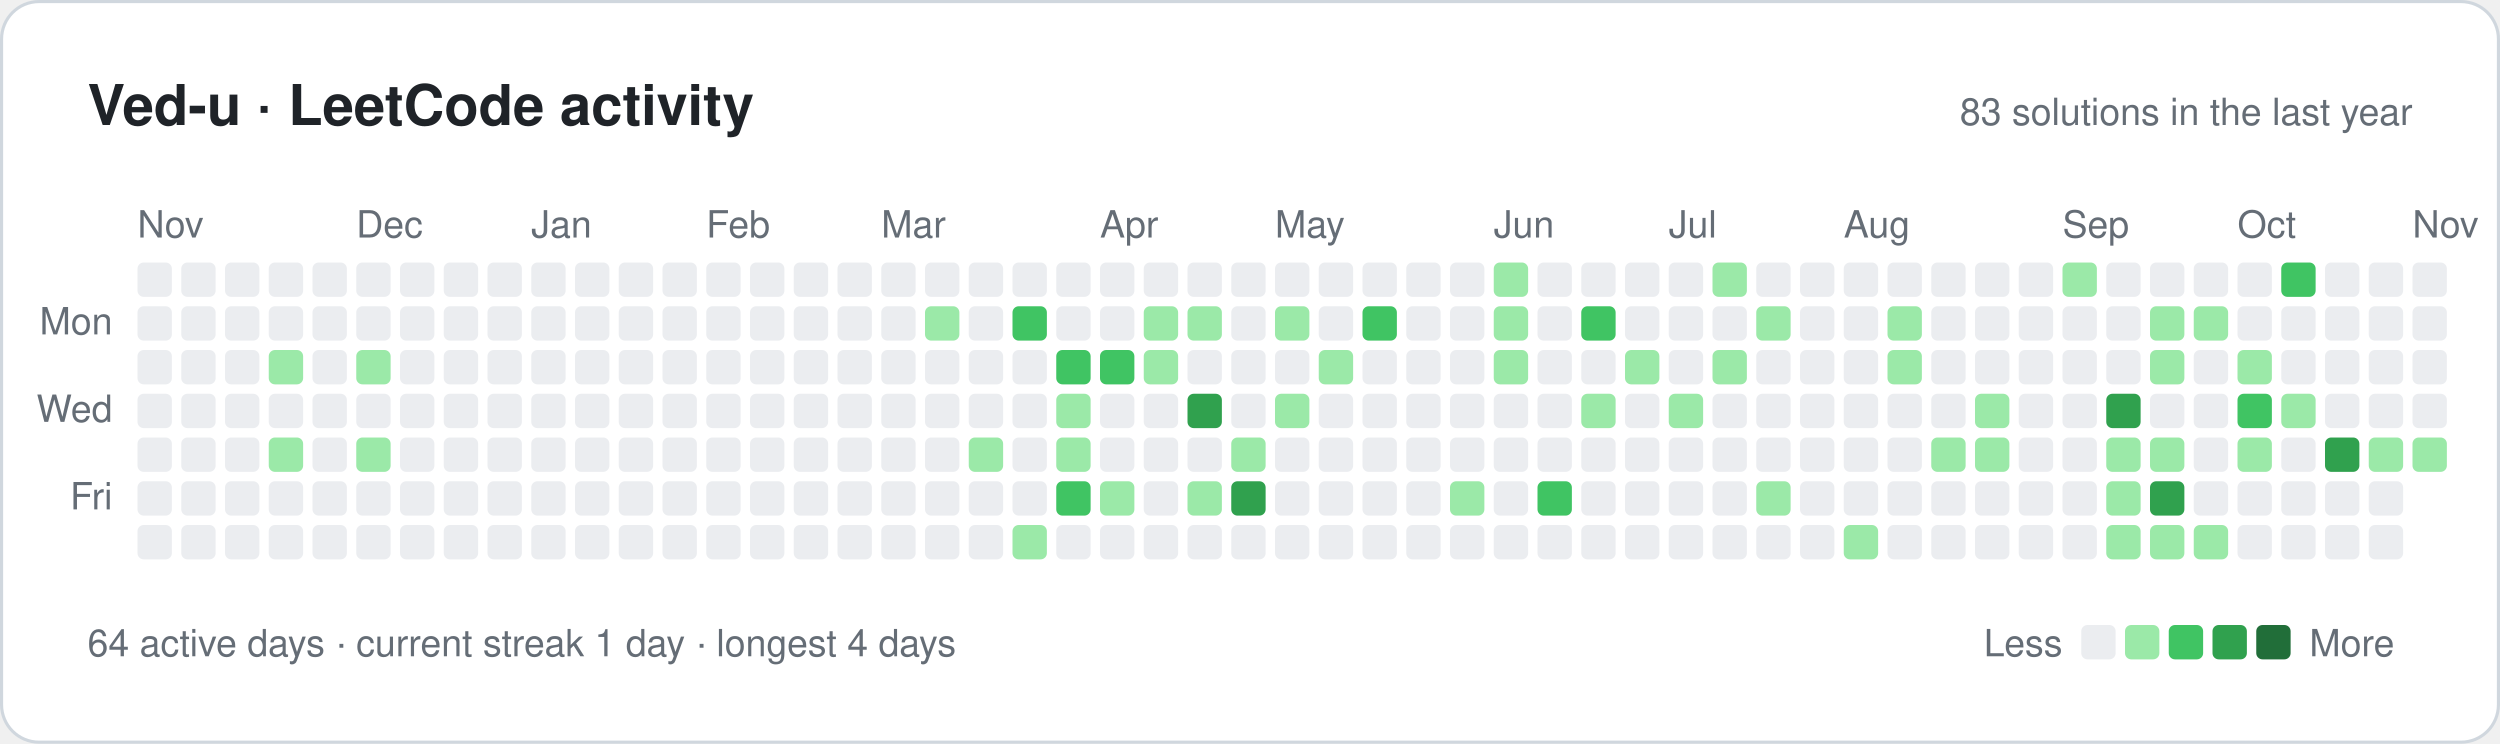
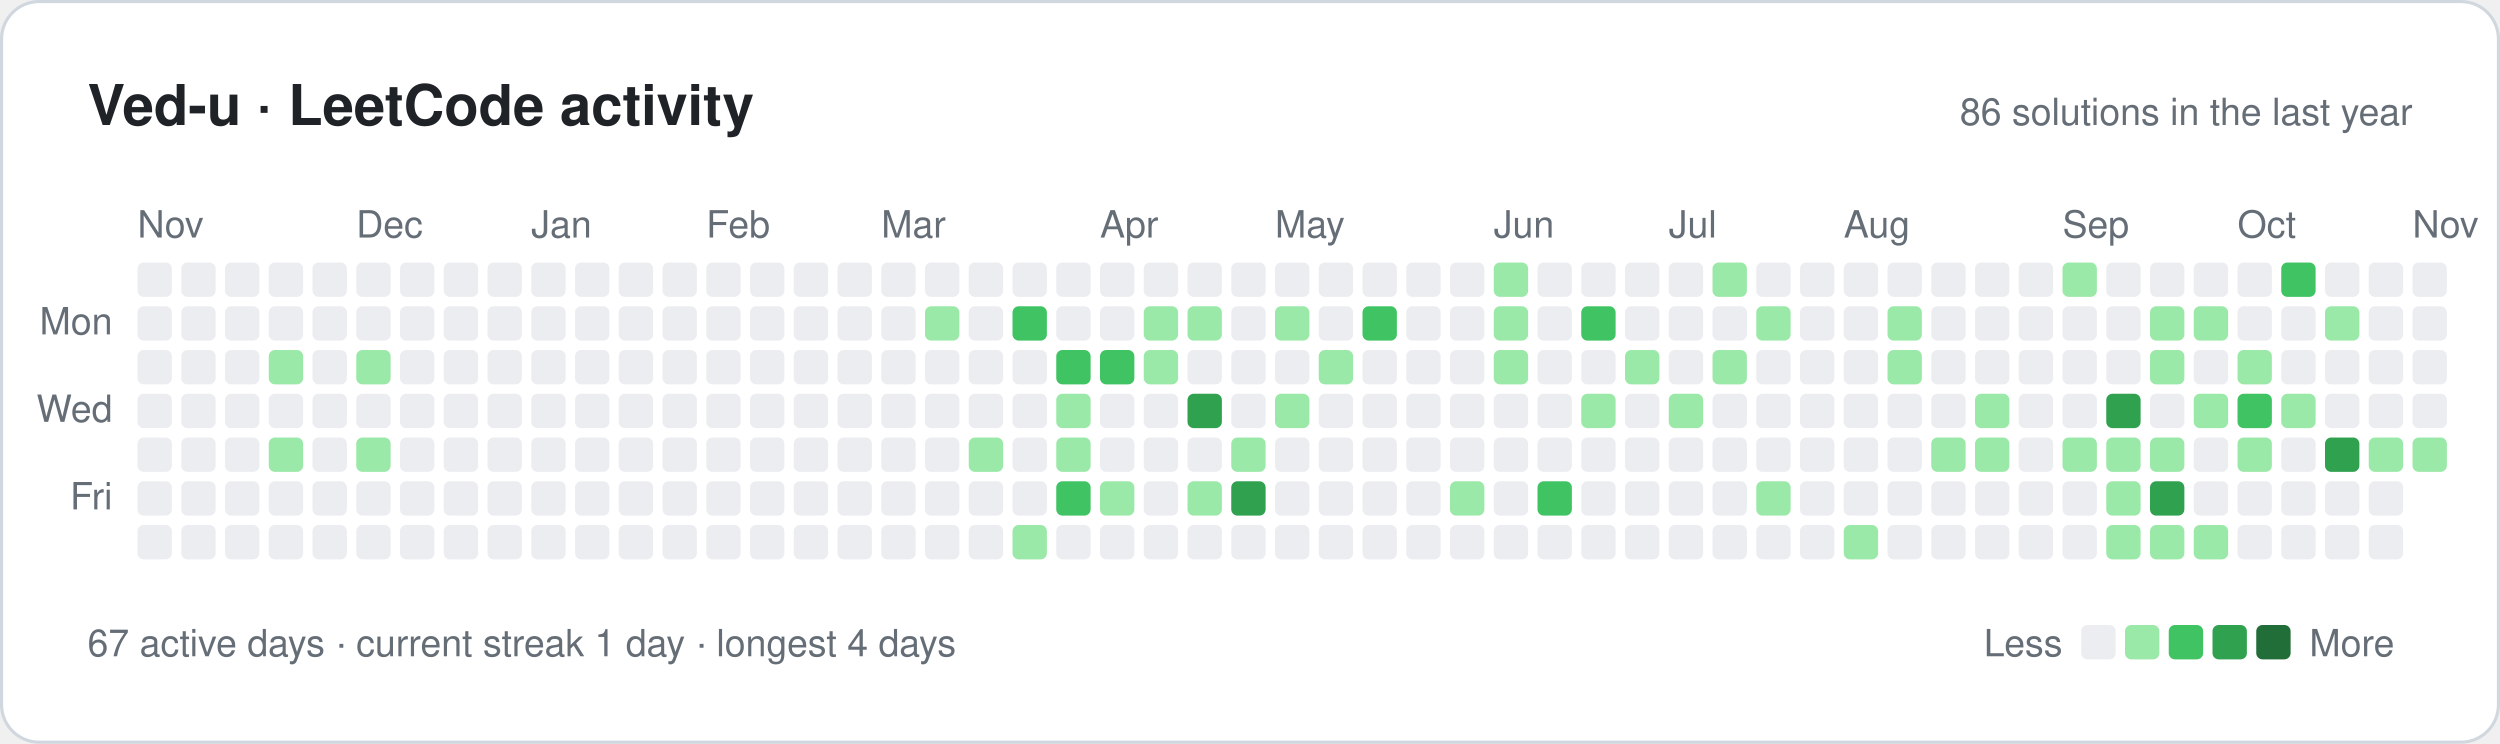
<svg xmlns="http://www.w3.org/2000/svg" width="800" height="238" viewBox="0 0 800 238" font-family="-apple-system,BlinkMacSystemFont,'Segoe UI',Helvetica,Arial,sans-serif" role="img" aria-labelledby="t">
  <style>
.bg{fill:#ffffff;stroke:#d0d7de}.title{fill:#1f2328;font-size:18px;font-weight:600}.muted{fill:#656d76;font-size:12px}
.label{fill:#1f2328;font-size:13px;font-weight:600}.value{fill:#1f2328;font-size:22px;font-weight:700}.value-sm{fill:#1f2328;font-size:14px;font-weight:700}
.total{fill:#1f2328;font-size:30px;font-weight:700}.track{fill:#eaeef2}.ring-track{stroke:#eaeef2}.divider{stroke:#d0d7de}.grid{stroke:#d0d7de;fill:none}
@media (prefers-color-scheme: dark){.bg{fill:#0d1117;stroke:#30363d}.title,.label,.value,.value-sm,.total{fill:#e6edf3}.muted{fill:#8b949e}.track{fill:#21262d}.ring-track{stroke:#21262d}.divider{stroke:#30363d}.grid{stroke:#30363d}}
@keyframes ls-fade{from{opacity:0;transform:translateY(6px)}to{opacity:1;transform:none}}
@keyframes ls-grow{from{transform:scaleX(0)}to{transform:scaleX(1)}}
@keyframes ls-pop{from{opacity:0;transform:scale(.2)}to{opacity:1;transform:scale(1)}}
@keyframes ls-pulse{0%,100%{opacity:1}50%{opacity:.3}}
.fade{animation:ls-fade .6s ease-out both}
.grow{transform-box:fill-box;transform-origin:left center;animation:ls-grow .9s cubic-bezier(.2,.7,.3,1) both}
.pulse{animation:ls-pulse 1.8s ease-in-out infinite}
.d1{animation-delay:0.12s}
.d2{animation-delay:0.24s}
.d3{animation-delay:0.36s}
.d4{animation-delay:0.48s}
.d5{animation-delay:0.60s}
.d6{animation-delay:0.72s}
.d7{animation-delay:0.84s}
.d8{animation-delay:0.96s}
@media (prefers-reduced-motion: reduce){*{animation:none!important}}
.h0{fill:#ebedf0}.h1{fill:#9be9a8}.h2{fill:#40c463}.h3{fill:#30a14e}.h4{fill:#216e39}
@media (prefers-color-scheme: dark){.h0{fill:#161b22}.h1{fill:#0e4429}.h2{fill:#006d32}.h3{fill:#26a641}.h4{fill:#39d353}}
</style>
  <rect x="0.5" y="0.5" width="799" height="237" rx="12" class="bg" />
  <g class="fade">
    <text x="28" y="40" class="title">Ved-u · LeetCode activity</text>
-     <text x="772" y="40" class="muted" text-anchor="end">83 solutions in the last year</text>
+     <text x="772" y="40" class="muted" text-anchor="end">86 solutions in the last year</text>
  </g>
  <text x="44" y="76" class="muted" font-size="11">Nov</text>
  <text x="114" y="76" class="muted" font-size="11">Dec</text>
  <text x="170" y="76" class="muted" font-size="11">Jan</text>
  <text x="226" y="76" class="muted" font-size="11">Feb</text>
  <text x="282" y="76" class="muted" font-size="11">Mar</text>
  <text x="352" y="76" class="muted" font-size="11">Apr</text>
  <text x="408" y="76" class="muted" font-size="11">May</text>
  <text x="478" y="76" class="muted" font-size="11">Jun</text>
  <text x="534" y="76" class="muted" font-size="11">Jul</text>
  <text x="590" y="76" class="muted" font-size="11">Aug</text>
  <text x="660" y="76" class="muted" font-size="11">Sep</text>
  <text x="716" y="76" class="muted" font-size="11">Oct</text>
  <text x="772" y="76" class="muted" font-size="11">Nov</text>
  <text x="36" y="107" class="muted" font-size="10" text-anchor="end">Mon</text>
  <text x="36" y="135" class="muted" font-size="10" text-anchor="end">Wed</text>
  <text x="36" y="163" class="muted" font-size="10" text-anchor="end">Fri</text>
  <g class="fade d1">
    <rect x="44" y="84" width="11" height="11" rx="2" class="h0" />
    <rect x="44" y="98" width="11" height="11" rx="2" class="h0" />
    <rect x="44" y="112" width="11" height="11" rx="2" class="h0" />
    <rect x="44" y="126" width="11" height="11" rx="2" class="h0" />
    <rect x="44" y="140" width="11" height="11" rx="2" class="h0" />
    <rect x="44" y="154" width="11" height="11" rx="2" class="h0" />
    <rect x="44" y="168" width="11" height="11" rx="2" class="h0" />
    <rect x="58" y="84" width="11" height="11" rx="2" class="h0" />
    <rect x="58" y="98" width="11" height="11" rx="2" class="h0" />
    <rect x="58" y="112" width="11" height="11" rx="2" class="h0" />
    <rect x="58" y="126" width="11" height="11" rx="2" class="h0" />
    <rect x="58" y="140" width="11" height="11" rx="2" class="h0" />
    <rect x="58" y="154" width="11" height="11" rx="2" class="h0" />
    <rect x="58" y="168" width="11" height="11" rx="2" class="h0" />
    <rect x="72" y="84" width="11" height="11" rx="2" class="h0" />
    <rect x="72" y="98" width="11" height="11" rx="2" class="h0" />
    <rect x="72" y="112" width="11" height="11" rx="2" class="h0" />
    <rect x="72" y="126" width="11" height="11" rx="2" class="h0" />
    <rect x="72" y="140" width="11" height="11" rx="2" class="h0" />
    <rect x="72" y="154" width="11" height="11" rx="2" class="h0" />
    <rect x="72" y="168" width="11" height="11" rx="2" class="h0" />
    <rect x="86" y="84" width="11" height="11" rx="2" class="h0" />
    <rect x="86" y="98" width="11" height="11" rx="2" class="h0" />
    <rect x="86" y="112" width="11" height="11" rx="2" class="h1" />
    <rect x="86" y="126" width="11" height="11" rx="2" class="h0" />
    <rect x="86" y="140" width="11" height="11" rx="2" class="h1" />
    <rect x="86" y="154" width="11" height="11" rx="2" class="h0" />
    <rect x="86" y="168" width="11" height="11" rx="2" class="h0" />
    <rect x="100" y="84" width="11" height="11" rx="2" class="h0" />
    <rect x="100" y="98" width="11" height="11" rx="2" class="h0" />
    <rect x="100" y="112" width="11" height="11" rx="2" class="h0" />
    <rect x="100" y="126" width="11" height="11" rx="2" class="h0" />
    <rect x="100" y="140" width="11" height="11" rx="2" class="h0" />
    <rect x="100" y="154" width="11" height="11" rx="2" class="h0" />
    <rect x="100" y="168" width="11" height="11" rx="2" class="h0" />
    <rect x="114" y="84" width="11" height="11" rx="2" class="h0" />
    <rect x="114" y="98" width="11" height="11" rx="2" class="h0" />
    <rect x="114" y="112" width="11" height="11" rx="2" class="h1" />
    <rect x="114" y="126" width="11" height="11" rx="2" class="h0" />
    <rect x="114" y="140" width="11" height="11" rx="2" class="h1" />
    <rect x="114" y="154" width="11" height="11" rx="2" class="h0" />
    <rect x="114" y="168" width="11" height="11" rx="2" class="h0" />
    <rect x="128" y="84" width="11" height="11" rx="2" class="h0" />
    <rect x="128" y="98" width="11" height="11" rx="2" class="h0" />
    <rect x="128" y="112" width="11" height="11" rx="2" class="h0" />
    <rect x="128" y="126" width="11" height="11" rx="2" class="h0" />
    <rect x="128" y="140" width="11" height="11" rx="2" class="h0" />
    <rect x="128" y="154" width="11" height="11" rx="2" class="h0" />
    <rect x="128" y="168" width="11" height="11" rx="2" class="h0" />
    <rect x="142" y="84" width="11" height="11" rx="2" class="h0" />
    <rect x="142" y="98" width="11" height="11" rx="2" class="h0" />
    <rect x="142" y="112" width="11" height="11" rx="2" class="h0" />
    <rect x="142" y="126" width="11" height="11" rx="2" class="h0" />
    <rect x="142" y="140" width="11" height="11" rx="2" class="h0" />
    <rect x="142" y="154" width="11" height="11" rx="2" class="h0" />
    <rect x="142" y="168" width="11" height="11" rx="2" class="h0" />
    <rect x="156" y="84" width="11" height="11" rx="2" class="h0" />
    <rect x="156" y="98" width="11" height="11" rx="2" class="h0" />
    <rect x="156" y="112" width="11" height="11" rx="2" class="h0" />
    <rect x="156" y="126" width="11" height="11" rx="2" class="h0" />
    <rect x="156" y="140" width="11" height="11" rx="2" class="h0" />
    <rect x="156" y="154" width="11" height="11" rx="2" class="h0" />
    <rect x="156" y="168" width="11" height="11" rx="2" class="h0" />
    <rect x="170" y="84" width="11" height="11" rx="2" class="h0" />
    <rect x="170" y="98" width="11" height="11" rx="2" class="h0" />
    <rect x="170" y="112" width="11" height="11" rx="2" class="h0" />
    <rect x="170" y="126" width="11" height="11" rx="2" class="h0" />
    <rect x="170" y="140" width="11" height="11" rx="2" class="h0" />
    <rect x="170" y="154" width="11" height="11" rx="2" class="h0" />
    <rect x="170" y="168" width="11" height="11" rx="2" class="h0" />
    <rect x="184" y="84" width="11" height="11" rx="2" class="h0" />
    <rect x="184" y="98" width="11" height="11" rx="2" class="h0" />
    <rect x="184" y="112" width="11" height="11" rx="2" class="h0" />
    <rect x="184" y="126" width="11" height="11" rx="2" class="h0" />
    <rect x="184" y="140" width="11" height="11" rx="2" class="h0" />
    <rect x="184" y="154" width="11" height="11" rx="2" class="h0" />
    <rect x="184" y="168" width="11" height="11" rx="2" class="h0" />
    <rect x="198" y="84" width="11" height="11" rx="2" class="h0" />
    <rect x="198" y="98" width="11" height="11" rx="2" class="h0" />
    <rect x="198" y="112" width="11" height="11" rx="2" class="h0" />
    <rect x="198" y="126" width="11" height="11" rx="2" class="h0" />
    <rect x="198" y="140" width="11" height="11" rx="2" class="h0" />
    <rect x="198" y="154" width="11" height="11" rx="2" class="h0" />
    <rect x="198" y="168" width="11" height="11" rx="2" class="h0" />
    <rect x="212" y="84" width="11" height="11" rx="2" class="h0" />
    <rect x="212" y="98" width="11" height="11" rx="2" class="h0" />
    <rect x="212" y="112" width="11" height="11" rx="2" class="h0" />
    <rect x="212" y="126" width="11" height="11" rx="2" class="h0" />
    <rect x="212" y="140" width="11" height="11" rx="2" class="h0" />
    <rect x="212" y="154" width="11" height="11" rx="2" class="h0" />
    <rect x="212" y="168" width="11" height="11" rx="2" class="h0" />
    <rect x="226" y="84" width="11" height="11" rx="2" class="h0" />
    <rect x="226" y="98" width="11" height="11" rx="2" class="h0" />
    <rect x="226" y="112" width="11" height="11" rx="2" class="h0" />
    <rect x="226" y="126" width="11" height="11" rx="2" class="h0" />
    <rect x="226" y="140" width="11" height="11" rx="2" class="h0" />
    <rect x="226" y="154" width="11" height="11" rx="2" class="h0" />
    <rect x="226" y="168" width="11" height="11" rx="2" class="h0" />
    <rect x="240" y="84" width="11" height="11" rx="2" class="h0" />
    <rect x="240" y="98" width="11" height="11" rx="2" class="h0" />
    <rect x="240" y="112" width="11" height="11" rx="2" class="h0" />
    <rect x="240" y="126" width="11" height="11" rx="2" class="h0" />
    <rect x="240" y="140" width="11" height="11" rx="2" class="h0" />
    <rect x="240" y="154" width="11" height="11" rx="2" class="h0" />
    <rect x="240" y="168" width="11" height="11" rx="2" class="h0" />
    <rect x="254" y="84" width="11" height="11" rx="2" class="h0" />
    <rect x="254" y="98" width="11" height="11" rx="2" class="h0" />
    <rect x="254" y="112" width="11" height="11" rx="2" class="h0" />
    <rect x="254" y="126" width="11" height="11" rx="2" class="h0" />
    <rect x="254" y="140" width="11" height="11" rx="2" class="h0" />
    <rect x="254" y="154" width="11" height="11" rx="2" class="h0" />
    <rect x="254" y="168" width="11" height="11" rx="2" class="h0" />
    <rect x="268" y="84" width="11" height="11" rx="2" class="h0" />
    <rect x="268" y="98" width="11" height="11" rx="2" class="h0" />
    <rect x="268" y="112" width="11" height="11" rx="2" class="h0" />
    <rect x="268" y="126" width="11" height="11" rx="2" class="h0" />
    <rect x="268" y="140" width="11" height="11" rx="2" class="h0" />
    <rect x="268" y="154" width="11" height="11" rx="2" class="h0" />
    <rect x="268" y="168" width="11" height="11" rx="2" class="h0" />
    <rect x="282" y="84" width="11" height="11" rx="2" class="h0" />
    <rect x="282" y="98" width="11" height="11" rx="2" class="h0" />
    <rect x="282" y="112" width="11" height="11" rx="2" class="h0" />
    <rect x="282" y="126" width="11" height="11" rx="2" class="h0" />
    <rect x="282" y="140" width="11" height="11" rx="2" class="h0" />
    <rect x="282" y="154" width="11" height="11" rx="2" class="h0" />
    <rect x="282" y="168" width="11" height="11" rx="2" class="h0" />
    <rect x="296" y="84" width="11" height="11" rx="2" class="h0" />
    <rect x="296" y="98" width="11" height="11" rx="2" class="h1" />
    <rect x="296" y="112" width="11" height="11" rx="2" class="h0" />
    <rect x="296" y="126" width="11" height="11" rx="2" class="h0" />
    <rect x="296" y="140" width="11" height="11" rx="2" class="h0" />
    <rect x="296" y="154" width="11" height="11" rx="2" class="h0" />
    <rect x="296" y="168" width="11" height="11" rx="2" class="h0" />
    <rect x="310" y="84" width="11" height="11" rx="2" class="h0" />
    <rect x="310" y="98" width="11" height="11" rx="2" class="h0" />
    <rect x="310" y="112" width="11" height="11" rx="2" class="h0" />
    <rect x="310" y="126" width="11" height="11" rx="2" class="h0" />
    <rect x="310" y="140" width="11" height="11" rx="2" class="h1" />
    <rect x="310" y="154" width="11" height="11" rx="2" class="h0" />
    <rect x="310" y="168" width="11" height="11" rx="2" class="h0" />
    <rect x="324" y="84" width="11" height="11" rx="2" class="h0" />
    <rect x="324" y="98" width="11" height="11" rx="2" class="h2" />
    <rect x="324" y="112" width="11" height="11" rx="2" class="h0" />
    <rect x="324" y="126" width="11" height="11" rx="2" class="h0" />
    <rect x="324" y="140" width="11" height="11" rx="2" class="h0" />
    <rect x="324" y="154" width="11" height="11" rx="2" class="h0" />
    <rect x="324" y="168" width="11" height="11" rx="2" class="h1" />
    <rect x="338" y="84" width="11" height="11" rx="2" class="h0" />
    <rect x="338" y="98" width="11" height="11" rx="2" class="h0" />
    <rect x="338" y="112" width="11" height="11" rx="2" class="h2" />
    <rect x="338" y="126" width="11" height="11" rx="2" class="h1" />
    <rect x="338" y="140" width="11" height="11" rx="2" class="h1" />
    <rect x="338" y="154" width="11" height="11" rx="2" class="h2" />
    <rect x="338" y="168" width="11" height="11" rx="2" class="h0" />
    <rect x="352" y="84" width="11" height="11" rx="2" class="h0" />
    <rect x="352" y="98" width="11" height="11" rx="2" class="h0" />
    <rect x="352" y="112" width="11" height="11" rx="2" class="h2" />
    <rect x="352" y="126" width="11" height="11" rx="2" class="h0" />
    <rect x="352" y="140" width="11" height="11" rx="2" class="h0" />
    <rect x="352" y="154" width="11" height="11" rx="2" class="h1" />
    <rect x="352" y="168" width="11" height="11" rx="2" class="h0" />
    <rect x="366" y="84" width="11" height="11" rx="2" class="h0" />
    <rect x="366" y="98" width="11" height="11" rx="2" class="h1" />
    <rect x="366" y="112" width="11" height="11" rx="2" class="h1" />
    <rect x="366" y="126" width="11" height="11" rx="2" class="h0" />
    <rect x="366" y="140" width="11" height="11" rx="2" class="h0" />
    <rect x="366" y="154" width="11" height="11" rx="2" class="h0" />
    <rect x="366" y="168" width="11" height="11" rx="2" class="h0" />
    <rect x="380" y="84" width="11" height="11" rx="2" class="h0" />
    <rect x="380" y="98" width="11" height="11" rx="2" class="h1" />
    <rect x="380" y="112" width="11" height="11" rx="2" class="h0" />
    <rect x="380" y="126" width="11" height="11" rx="2" class="h3" />
    <rect x="380" y="140" width="11" height="11" rx="2" class="h0" />
    <rect x="380" y="154" width="11" height="11" rx="2" class="h1" />
    <rect x="380" y="168" width="11" height="11" rx="2" class="h0" />
    <rect x="394" y="84" width="11" height="11" rx="2" class="h0" />
    <rect x="394" y="98" width="11" height="11" rx="2" class="h0" />
    <rect x="394" y="112" width="11" height="11" rx="2" class="h0" />
    <rect x="394" y="126" width="11" height="11" rx="2" class="h0" />
    <rect x="394" y="140" width="11" height="11" rx="2" class="h1" />
    <rect x="394" y="154" width="11" height="11" rx="2" class="h3" />
    <rect x="394" y="168" width="11" height="11" rx="2" class="h0" />
    <rect x="408" y="84" width="11" height="11" rx="2" class="h0" />
    <rect x="408" y="98" width="11" height="11" rx="2" class="h1" />
    <rect x="408" y="112" width="11" height="11" rx="2" class="h0" />
    <rect x="408" y="126" width="11" height="11" rx="2" class="h1" />
    <rect x="408" y="140" width="11" height="11" rx="2" class="h0" />
    <rect x="408" y="154" width="11" height="11" rx="2" class="h0" />
    <rect x="408" y="168" width="11" height="11" rx="2" class="h0" />
    <rect x="422" y="84" width="11" height="11" rx="2" class="h0" />
    <rect x="422" y="98" width="11" height="11" rx="2" class="h0" />
    <rect x="422" y="112" width="11" height="11" rx="2" class="h1" />
    <rect x="422" y="126" width="11" height="11" rx="2" class="h0" />
    <rect x="422" y="140" width="11" height="11" rx="2" class="h0" />
    <rect x="422" y="154" width="11" height="11" rx="2" class="h0" />
    <rect x="422" y="168" width="11" height="11" rx="2" class="h0" />
    <rect x="436" y="84" width="11" height="11" rx="2" class="h0" />
    <rect x="436" y="98" width="11" height="11" rx="2" class="h2" />
    <rect x="436" y="112" width="11" height="11" rx="2" class="h0" />
    <rect x="436" y="126" width="11" height="11" rx="2" class="h0" />
    <rect x="436" y="140" width="11" height="11" rx="2" class="h0" />
    <rect x="436" y="154" width="11" height="11" rx="2" class="h0" />
    <rect x="436" y="168" width="11" height="11" rx="2" class="h0" />
    <rect x="450" y="84" width="11" height="11" rx="2" class="h0" />
    <rect x="450" y="98" width="11" height="11" rx="2" class="h0" />
    <rect x="450" y="112" width="11" height="11" rx="2" class="h0" />
    <rect x="450" y="126" width="11" height="11" rx="2" class="h0" />
    <rect x="450" y="140" width="11" height="11" rx="2" class="h0" />
    <rect x="450" y="154" width="11" height="11" rx="2" class="h0" />
    <rect x="450" y="168" width="11" height="11" rx="2" class="h0" />
    <rect x="464" y="84" width="11" height="11" rx="2" class="h0" />
    <rect x="464" y="98" width="11" height="11" rx="2" class="h0" />
    <rect x="464" y="112" width="11" height="11" rx="2" class="h0" />
    <rect x="464" y="126" width="11" height="11" rx="2" class="h0" />
    <rect x="464" y="140" width="11" height="11" rx="2" class="h0" />
    <rect x="464" y="154" width="11" height="11" rx="2" class="h1" />
    <rect x="464" y="168" width="11" height="11" rx="2" class="h0" />
    <rect x="478" y="84" width="11" height="11" rx="2" class="h1" />
    <rect x="478" y="98" width="11" height="11" rx="2" class="h1" />
    <rect x="478" y="112" width="11" height="11" rx="2" class="h1" />
    <rect x="478" y="126" width="11" height="11" rx="2" class="h0" />
    <rect x="478" y="140" width="11" height="11" rx="2" class="h0" />
    <rect x="478" y="154" width="11" height="11" rx="2" class="h0" />
    <rect x="478" y="168" width="11" height="11" rx="2" class="h0" />
    <rect x="492" y="84" width="11" height="11" rx="2" class="h0" />
    <rect x="492" y="98" width="11" height="11" rx="2" class="h0" />
    <rect x="492" y="112" width="11" height="11" rx="2" class="h0" />
    <rect x="492" y="126" width="11" height="11" rx="2" class="h0" />
    <rect x="492" y="140" width="11" height="11" rx="2" class="h0" />
    <rect x="492" y="154" width="11" height="11" rx="2" class="h2" />
    <rect x="492" y="168" width="11" height="11" rx="2" class="h0" />
    <rect x="506" y="84" width="11" height="11" rx="2" class="h0" />
    <rect x="506" y="98" width="11" height="11" rx="2" class="h2" />
    <rect x="506" y="112" width="11" height="11" rx="2" class="h0" />
    <rect x="506" y="126" width="11" height="11" rx="2" class="h1" />
    <rect x="506" y="140" width="11" height="11" rx="2" class="h0" />
    <rect x="506" y="154" width="11" height="11" rx="2" class="h0" />
    <rect x="506" y="168" width="11" height="11" rx="2" class="h0" />
    <rect x="520" y="84" width="11" height="11" rx="2" class="h0" />
    <rect x="520" y="98" width="11" height="11" rx="2" class="h0" />
    <rect x="520" y="112" width="11" height="11" rx="2" class="h1" />
    <rect x="520" y="126" width="11" height="11" rx="2" class="h0" />
    <rect x="520" y="140" width="11" height="11" rx="2" class="h0" />
    <rect x="520" y="154" width="11" height="11" rx="2" class="h0" />
    <rect x="520" y="168" width="11" height="11" rx="2" class="h0" />
    <rect x="534" y="84" width="11" height="11" rx="2" class="h0" />
    <rect x="534" y="98" width="11" height="11" rx="2" class="h0" />
    <rect x="534" y="112" width="11" height="11" rx="2" class="h0" />
    <rect x="534" y="126" width="11" height="11" rx="2" class="h1" />
    <rect x="534" y="140" width="11" height="11" rx="2" class="h0" />
    <rect x="534" y="154" width="11" height="11" rx="2" class="h0" />
    <rect x="534" y="168" width="11" height="11" rx="2" class="h0" />
    <rect x="548" y="84" width="11" height="11" rx="2" class="h1" />
    <rect x="548" y="98" width="11" height="11" rx="2" class="h0" />
    <rect x="548" y="112" width="11" height="11" rx="2" class="h1" />
    <rect x="548" y="126" width="11" height="11" rx="2" class="h0" />
    <rect x="548" y="140" width="11" height="11" rx="2" class="h0" />
    <rect x="548" y="154" width="11" height="11" rx="2" class="h0" />
    <rect x="548" y="168" width="11" height="11" rx="2" class="h0" />
    <rect x="562" y="84" width="11" height="11" rx="2" class="h0" />
    <rect x="562" y="98" width="11" height="11" rx="2" class="h1" />
    <rect x="562" y="112" width="11" height="11" rx="2" class="h0" />
    <rect x="562" y="126" width="11" height="11" rx="2" class="h0" />
    <rect x="562" y="140" width="11" height="11" rx="2" class="h0" />
    <rect x="562" y="154" width="11" height="11" rx="2" class="h1" />
    <rect x="562" y="168" width="11" height="11" rx="2" class="h0" />
    <rect x="576" y="84" width="11" height="11" rx="2" class="h0" />
    <rect x="576" y="98" width="11" height="11" rx="2" class="h0" />
    <rect x="576" y="112" width="11" height="11" rx="2" class="h0" />
    <rect x="576" y="126" width="11" height="11" rx="2" class="h0" />
    <rect x="576" y="140" width="11" height="11" rx="2" class="h0" />
    <rect x="576" y="154" width="11" height="11" rx="2" class="h0" />
    <rect x="576" y="168" width="11" height="11" rx="2" class="h0" />
    <rect x="590" y="84" width="11" height="11" rx="2" class="h0" />
    <rect x="590" y="98" width="11" height="11" rx="2" class="h0" />
    <rect x="590" y="112" width="11" height="11" rx="2" class="h0" />
    <rect x="590" y="126" width="11" height="11" rx="2" class="h0" />
    <rect x="590" y="140" width="11" height="11" rx="2" class="h0" />
    <rect x="590" y="154" width="11" height="11" rx="2" class="h0" />
    <rect x="590" y="168" width="11" height="11" rx="2" class="h1" />
    <rect x="604" y="84" width="11" height="11" rx="2" class="h0" />
    <rect x="604" y="98" width="11" height="11" rx="2" class="h1" />
    <rect x="604" y="112" width="11" height="11" rx="2" class="h1" />
    <rect x="604" y="126" width="11" height="11" rx="2" class="h0" />
    <rect x="604" y="140" width="11" height="11" rx="2" class="h0" />
    <rect x="604" y="154" width="11" height="11" rx="2" class="h0" />
    <rect x="604" y="168" width="11" height="11" rx="2" class="h0" />
    <rect x="618" y="84" width="11" height="11" rx="2" class="h0" />
    <rect x="618" y="98" width="11" height="11" rx="2" class="h0" />
    <rect x="618" y="112" width="11" height="11" rx="2" class="h0" />
    <rect x="618" y="126" width="11" height="11" rx="2" class="h0" />
    <rect x="618" y="140" width="11" height="11" rx="2" class="h1" />
    <rect x="618" y="154" width="11" height="11" rx="2" class="h0" />
    <rect x="618" y="168" width="11" height="11" rx="2" class="h0" />
    <rect x="632" y="84" width="11" height="11" rx="2" class="h0" />
    <rect x="632" y="98" width="11" height="11" rx="2" class="h0" />
    <rect x="632" y="112" width="11" height="11" rx="2" class="h0" />
    <rect x="632" y="126" width="11" height="11" rx="2" class="h1" />
    <rect x="632" y="140" width="11" height="11" rx="2" class="h1" />
    <rect x="632" y="154" width="11" height="11" rx="2" class="h0" />
    <rect x="632" y="168" width="11" height="11" rx="2" class="h0" />
    <rect x="646" y="84" width="11" height="11" rx="2" class="h0" />
    <rect x="646" y="98" width="11" height="11" rx="2" class="h0" />
    <rect x="646" y="112" width="11" height="11" rx="2" class="h0" />
    <rect x="646" y="126" width="11" height="11" rx="2" class="h0" />
    <rect x="646" y="140" width="11" height="11" rx="2" class="h0" />
    <rect x="646" y="154" width="11" height="11" rx="2" class="h0" />
    <rect x="646" y="168" width="11" height="11" rx="2" class="h0" />
    <rect x="660" y="84" width="11" height="11" rx="2" class="h1" />
    <rect x="660" y="98" width="11" height="11" rx="2" class="h0" />
    <rect x="660" y="112" width="11" height="11" rx="2" class="h0" />
    <rect x="660" y="126" width="11" height="11" rx="2" class="h0" />
-     <rect x="660" y="140" width="11" height="11" rx="2" class="h0" />
+     <rect x="660" y="140" width="11" height="11" rx="2" class="h1" />
    <rect x="660" y="154" width="11" height="11" rx="2" class="h0" />
    <rect x="660" y="168" width="11" height="11" rx="2" class="h0" />
    <rect x="674" y="84" width="11" height="11" rx="2" class="h0" />
    <rect x="674" y="98" width="11" height="11" rx="2" class="h0" />
    <rect x="674" y="112" width="11" height="11" rx="2" class="h0" />
    <rect x="674" y="126" width="11" height="11" rx="2" class="h3" />
    <rect x="674" y="140" width="11" height="11" rx="2" class="h1" />
    <rect x="674" y="154" width="11" height="11" rx="2" class="h1" />
    <rect x="674" y="168" width="11" height="11" rx="2" class="h1" />
    <rect x="688" y="84" width="11" height="11" rx="2" class="h0" />
    <rect x="688" y="98" width="11" height="11" rx="2" class="h1" />
    <rect x="688" y="112" width="11" height="11" rx="2" class="h1" />
    <rect x="688" y="126" width="11" height="11" rx="2" class="h0" />
    <rect x="688" y="140" width="11" height="11" rx="2" class="h1" />
    <rect x="688" y="154" width="11" height="11" rx="2" class="h3" />
    <rect x="688" y="168" width="11" height="11" rx="2" class="h1" />
    <rect x="702" y="84" width="11" height="11" rx="2" class="h0" />
    <rect x="702" y="98" width="11" height="11" rx="2" class="h1" />
    <rect x="702" y="112" width="11" height="11" rx="2" class="h0" />
-     <rect x="702" y="126" width="11" height="11" rx="2" class="h0" />
+     <rect x="702" y="126" width="11" height="11" rx="2" class="h1" />
    <rect x="702" y="140" width="11" height="11" rx="2" class="h0" />
    <rect x="702" y="154" width="11" height="11" rx="2" class="h0" />
    <rect x="702" y="168" width="11" height="11" rx="2" class="h1" />
    <rect x="716" y="84" width="11" height="11" rx="2" class="h0" />
    <rect x="716" y="98" width="11" height="11" rx="2" class="h0" />
    <rect x="716" y="112" width="11" height="11" rx="2" class="h1" />
    <rect x="716" y="126" width="11" height="11" rx="2" class="h2" />
    <rect x="716" y="140" width="11" height="11" rx="2" class="h1" />
    <rect x="716" y="154" width="11" height="11" rx="2" class="h0" />
    <rect x="716" y="168" width="11" height="11" rx="2" class="h0" />
    <rect x="730" y="84" width="11" height="11" rx="2" class="h2" />
    <rect x="730" y="98" width="11" height="11" rx="2" class="h0" />
    <rect x="730" y="112" width="11" height="11" rx="2" class="h0" />
    <rect x="730" y="126" width="11" height="11" rx="2" class="h1" />
    <rect x="730" y="140" width="11" height="11" rx="2" class="h0" />
    <rect x="730" y="154" width="11" height="11" rx="2" class="h0" />
    <rect x="730" y="168" width="11" height="11" rx="2" class="h0" />
    <rect x="744" y="84" width="11" height="11" rx="2" class="h0" />
-     <rect x="744" y="98" width="11" height="11" rx="2" class="h0" />
+     <rect x="744" y="98" width="11" height="11" rx="2" class="h1" />
    <rect x="744" y="112" width="11" height="11" rx="2" class="h0" />
    <rect x="744" y="126" width="11" height="11" rx="2" class="h0" />
    <rect x="744" y="140" width="11" height="11" rx="2" class="h3" />
    <rect x="744" y="154" width="11" height="11" rx="2" class="h0" />
    <rect x="744" y="168" width="11" height="11" rx="2" class="h0" />
    <rect x="758" y="84" width="11" height="11" rx="2" class="h0" />
    <rect x="758" y="98" width="11" height="11" rx="2" class="h0" />
    <rect x="758" y="112" width="11" height="11" rx="2" class="h0" />
    <rect x="758" y="126" width="11" height="11" rx="2" class="h0" />
    <rect x="758" y="140" width="11" height="11" rx="2" class="h1" />
    <rect x="758" y="154" width="11" height="11" rx="2" class="h0" />
    <rect x="758" y="168" width="11" height="11" rx="2" class="h0" />
    <rect x="772" y="84" width="11" height="11" rx="2" class="h0" />
    <rect x="772" y="98" width="11" height="11" rx="2" class="h0" />
    <rect x="772" y="112" width="11" height="11" rx="2" class="h0" />
    <rect x="772" y="126" width="11" height="11" rx="2" class="h0" />
    <rect x="772" y="140" width="11" height="11" rx="2" class="h1" />
  </g>
-   <text x="28" y="210" class="muted">64 active days · current streak 1 day · longest 4 days</text>
+   <text x="28" y="210" class="muted">67 active days · current streak 1 day · longest 4 days</text>
  <text x="660" y="210" class="muted" text-anchor="end">Less</text>
  <rect x="666" y="200" width="11" height="11" rx="2" class="h0" />
  <rect x="680" y="200" width="11" height="11" rx="2" class="h1" />
  <rect x="694" y="200" width="11" height="11" rx="2" class="h2" />
  <rect x="708" y="200" width="11" height="11" rx="2" class="h3" />
  <rect x="722" y="200" width="11" height="11" rx="2" class="h4" />
  <text x="739" y="210" class="muted">More</text>
</svg>
